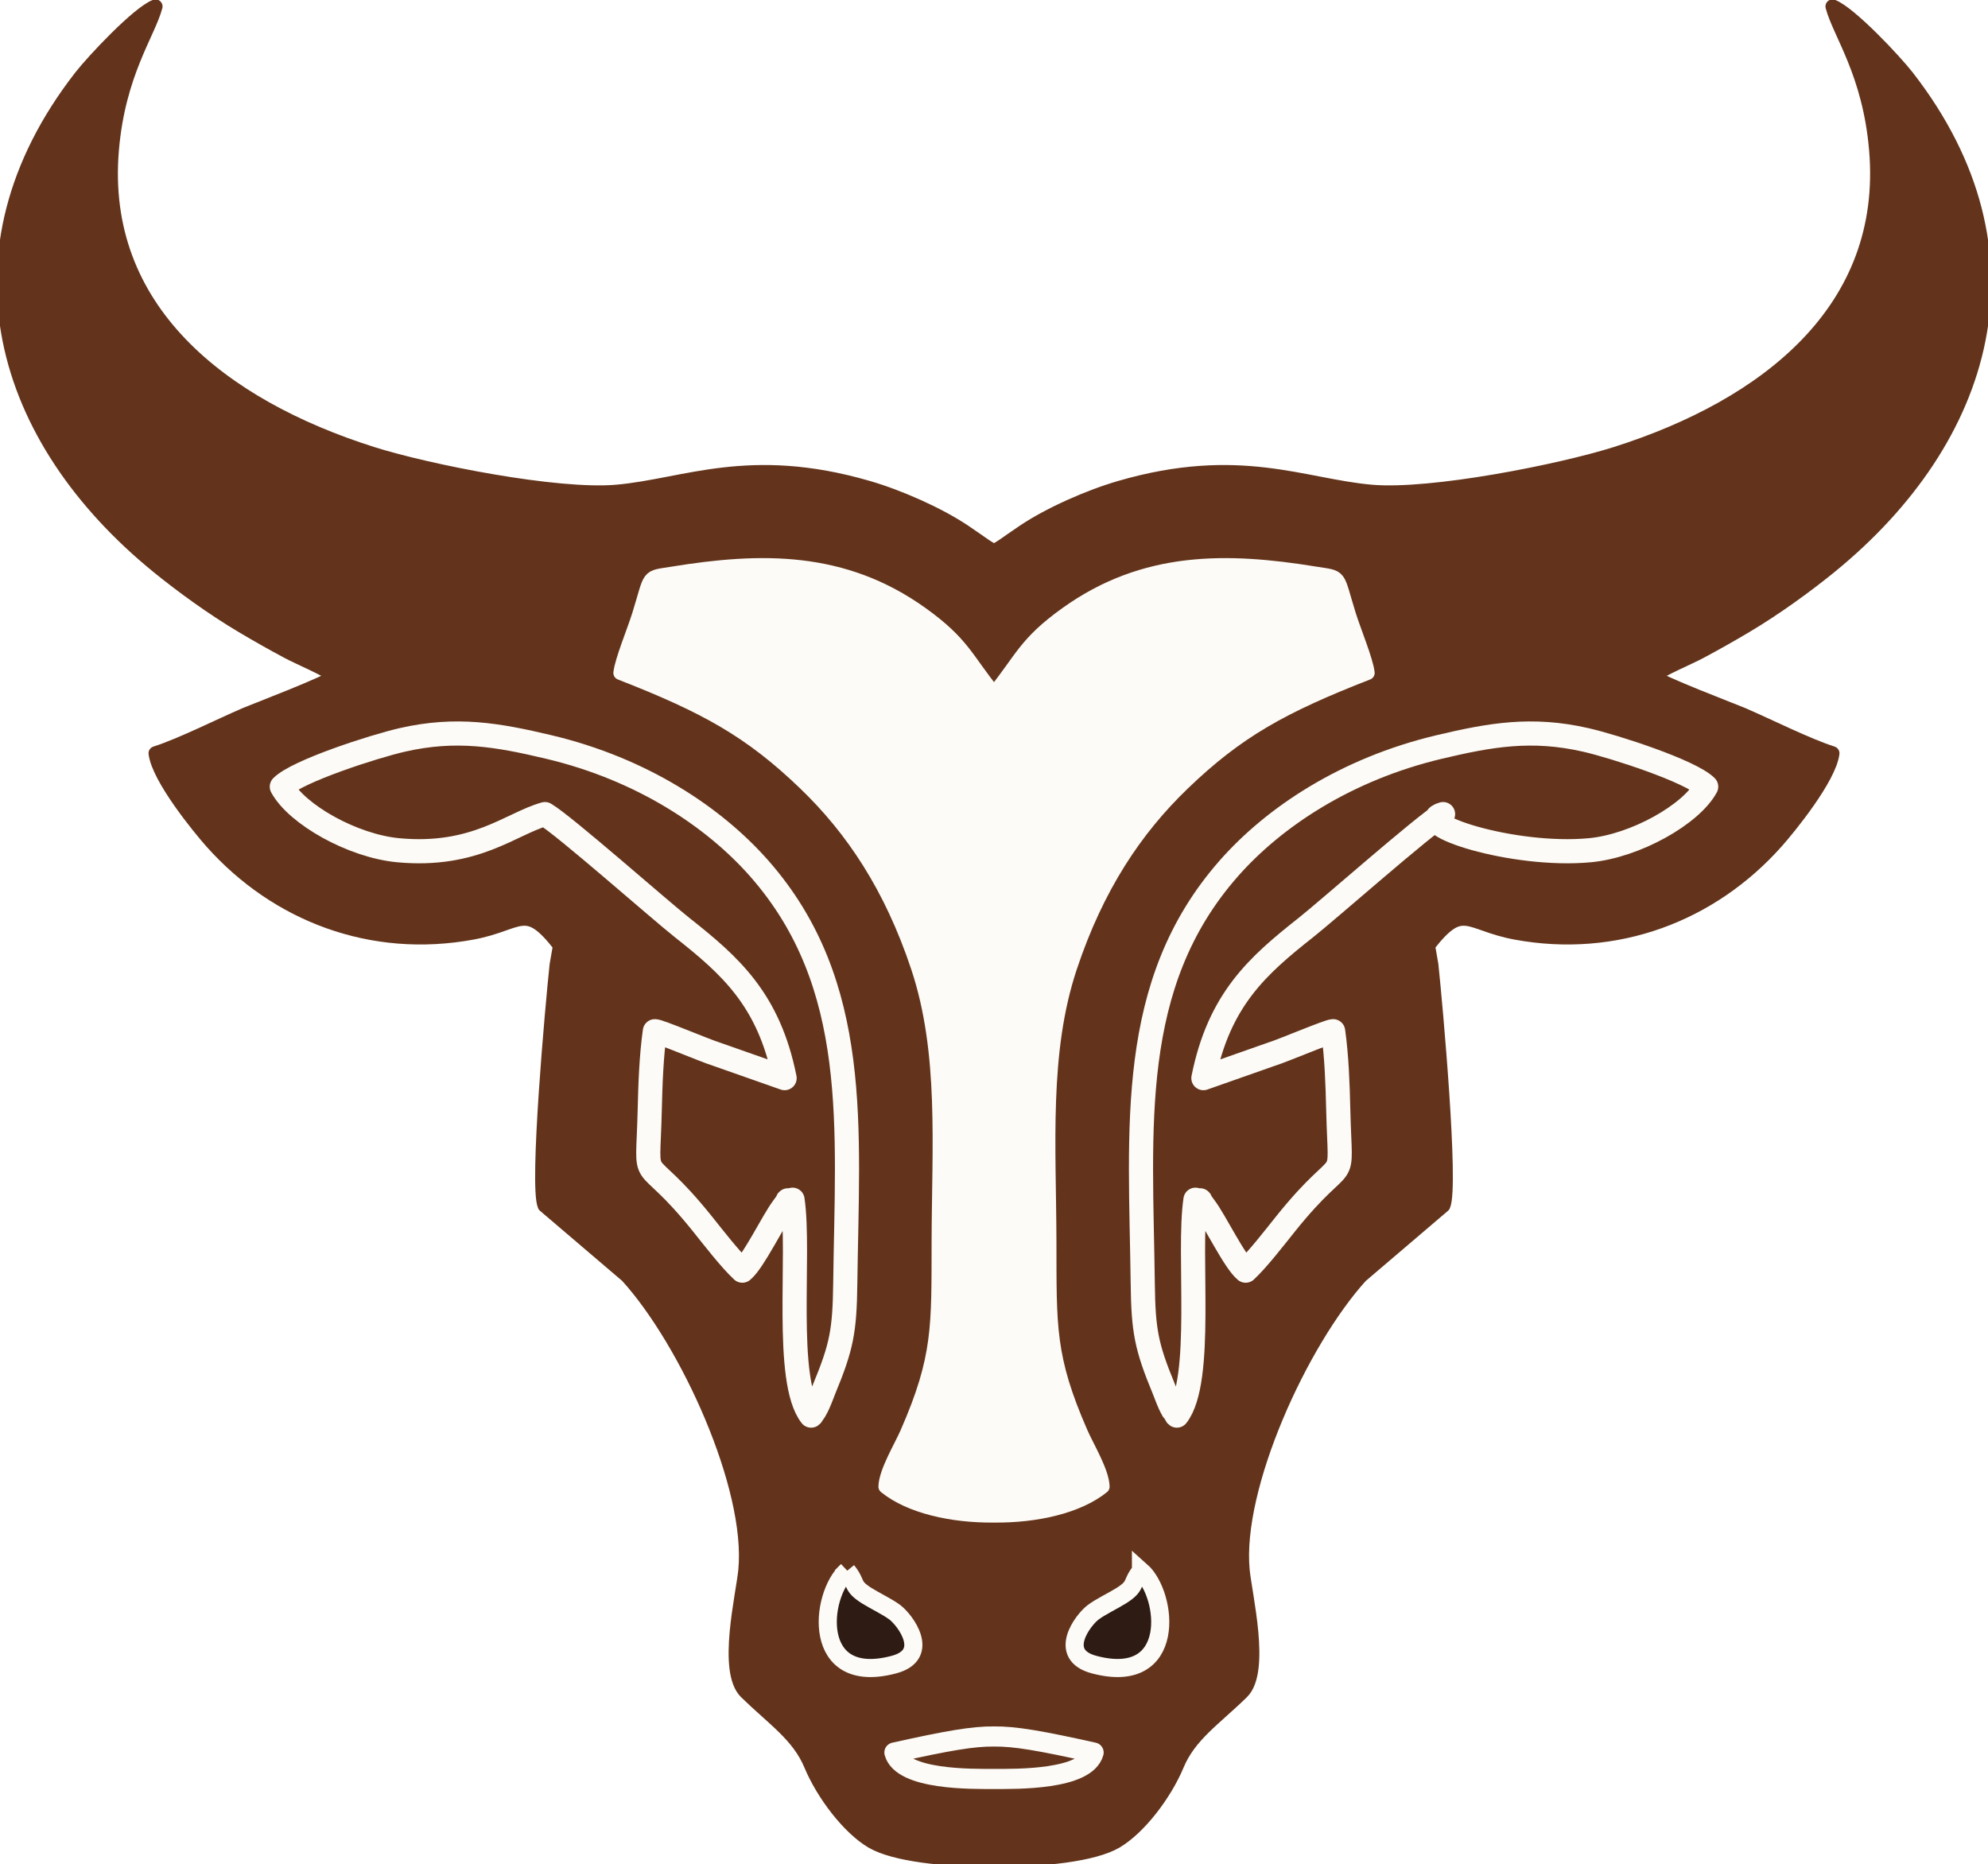
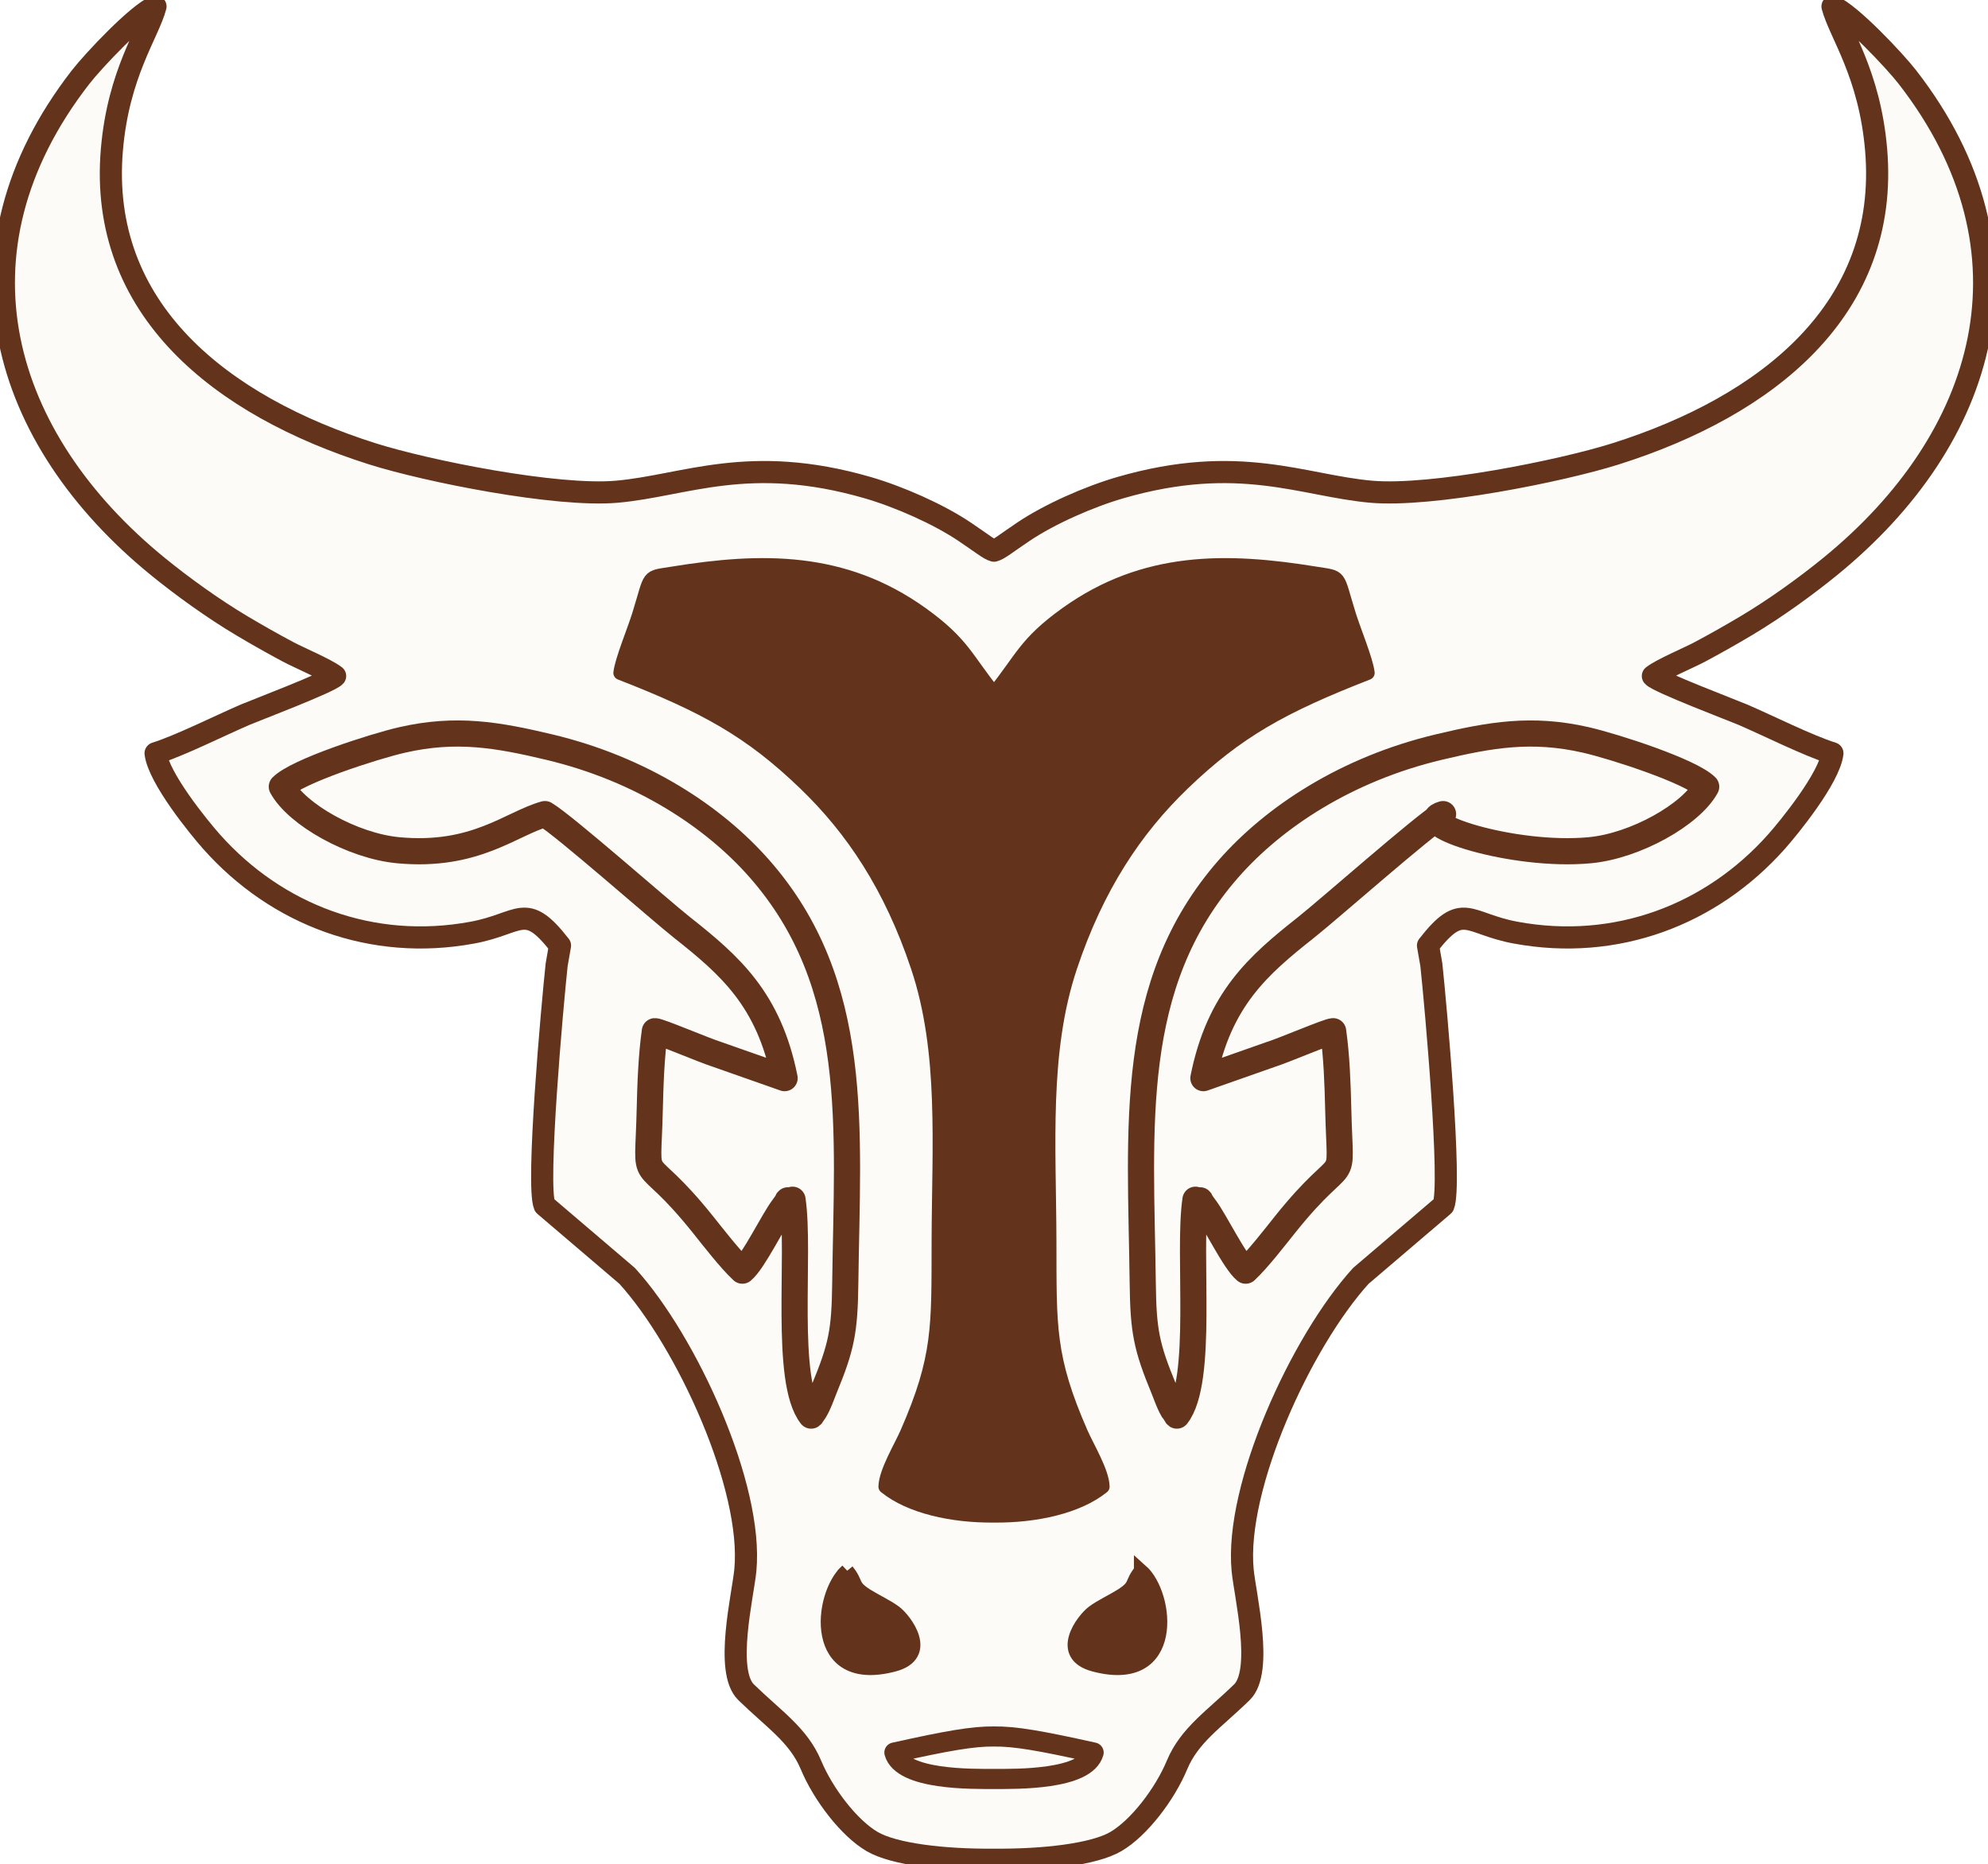
<svg xmlns="http://www.w3.org/2000/svg" xml:space="preserve" viewBox="0 0 1976.17 1852.57" version="1.1" style="shape-rendering:geometricPrecision; text-rendering:geometricPrecision; image-rendering:optimizeQuality; fill-rule:evenodd; clip-rule:evenodd">
  <defs>
    <style type="text/css">
   
-     .buller-body {fill:#63341B;stroke:#63341B;stroke-width:14;stroke-linejoin:round;stroke-miterlimit:2.613}
-     .buller-stroke-detail {stroke:#FDFBF7;stroke-width:24;stroke-linecap:round;stroke-linejoin:round;stroke-miterlimit:2.613;fill:none}
-     .buller-nostril {fill:#2E1C14;stroke:#FDFBF7;stroke-width:18;stroke-miterlimit:2.613}
-     .buller-crest {fill:#FDFBF7;stroke:#FDFBF7;stroke-width:14;stroke-linejoin:round;stroke-miterlimit:2.613}
+     .buller-body {fill:#FDFBF7;stroke:#63341B;stroke-width:22;stroke-linejoin:round;stroke-miterlimit:2.613}
+     .buller-stroke-detail {stroke:#63341B;stroke-width:26;stroke-linecap:round;stroke-linejoin:round;stroke-miterlimit:2.613;fill:none}
+     .buller-nostril {fill:#63341B;stroke:#63341B;stroke-width:14;stroke-miterlimit:2.613}
+     .buller-crest {fill:#63341B;stroke:#63341B;stroke-width:14;stroke-linejoin:round;stroke-miterlimit:2.613}
   
  </style>
  </defs>
  <g id="Buller_Logo_Vector">
    <g id="Buller_Crest">
      <path class="buller-body" d="M988.09 1848.61c-49.79,0.43 -99.42,-5.36 -121.14,-18.06 -22.96,-13.43 -48.59,-46.84 -60.85,-76.22 -12.34,-29.57 -37.05,-45.48 -64.46,-72.22 -21.59,-21.06 -3.09,-96.59 -0.73,-121.28 7.88,-82.76 -58.05,-227.18 -117.53,-292.61l-82.04 -69.97c-8.35,-19.79 7.52,-197.5 12,-239.29l3.33 -19.07c-34.75,-44.63 -38.54,-21.82 -87.13,-12.83 -99.85,18.48 -194.43,-17.63 -259.13,-90.27 -12.56,-14.1 -52.76,-63.4 -55.76,-88.02 24.44,-7.71 63.17,-27.18 89.23,-38.43 7.98,-3.45 84.49,-32.5 89.26,-38.36 -8.95,-6.94 -35.63,-18.06 -46.87,-24.07 -15.38,-8.22 -30.01,-16.46 -45.61,-25.74 -29.3,-17.41 -60.07,-39.76 -83.72,-59.02 -155.68,-126.83 -212.07,-312.36 -76.8,-486.52 12.48,-16.06 57.13,-63.61 74.44,-70.22 -7.15,26.93 -36.85,66.32 -43.35,142.28 -13.63,159.17 109.02,254.97 258.9,302.42 53.97,17.09 182.85,42.97 243.04,37.67 67.76,-5.96 131.25,-38.29 249.36,-4.04 31.04,9 70.25,26.28 96.26,43.76 17.38,11.69 24.46,17.64 29.3,18.89 4.85,-1.25 11.92,-7.2 29.3,-18.89 26.01,-17.48 65.22,-34.76 96.26,-43.76 118.1,-34.24 181.6,-1.92 249.36,4.04 60.2,5.3 189.07,-20.59 243.04,-37.67 149.88,-47.45 272.53,-143.24 258.9,-302.42 -6.5,-75.96 -36.2,-115.34 -43.35,-142.28 17.31,6.61 61.97,54.16 74.44,70.22 135.28,174.16 78.89,359.69 -76.8,486.52 -23.64,19.26 -54.41,41.6 -83.72,59.02 -15.6,9.28 -30.23,17.52 -45.61,25.74 -11.25,6.01 -37.93,17.13 -46.88,24.07 4.77,5.87 81.28,34.91 89.26,38.36 26.06,11.25 64.78,30.72 89.23,38.43 -3.01,24.61 -43.2,73.92 -55.76,88.02 -64.7,72.64 -159.28,108.75 -259.13,90.27 -48.59,-8.99 -52.38,-31.8 -87.13,12.83l3.33 19.07c4.47,41.79 20.34,219.5 11.99,239.29l-82.04 69.97c-59.48,65.43 -125.41,209.85 -117.53,292.61 2.35,24.69 20.85,100.22 -0.74,121.28 -27.41,26.74 -52.12,42.64 -64.46,72.22 -12.25,29.38 -37.89,62.79 -60.84,76.22 -21.72,12.7 -71.35,18.49 -121.14,18.06z" />
      <path class="buller-stroke-detail" d="M280.14 781.99c15.11,-15.33 91.2,-40 119.84,-46.53 53.6,-12.22 94.64,-5.04 145.66,7.09 92.38,21.94 164.11,69.62 209.1,120.75 101.55,115.41 87.42,258.32 85.5,412.25 -0.59,47.44 -3.62,63.13 -20.98,105.11 -1.52,3.69 -3.54,9.52 -5.96,14.8 -1.2,2.63 -1.79,3.8 -3.11,6.08 -4.04,7.02 -1.75,3.01 -3.88,5.6 -27.11,-34.58 -10.54,-161.02 -18.49,-214.59 -9.16,2.94 -0.28,-4.16 -9.24,7.59 -10.28,13.48 -29.43,53.75 -40.66,62.93 -12.01,-11.13 -29.28,-33.55 -39.43,-46.22 -62.77,-78.29 -54.63,-29.66 -52.61,-113.74 0.61,-25.56 1.54,-52.86 5.08,-78.07 4.03,-0.24 49.32,19.16 61.63,22.96l67.35 23.69c-15.66,-78.17 -54.1,-111.9 -101.78,-149.59 -22.7,-17.94 -117.61,-101.86 -136.47,-112.87 -33.61,9.36 -69.17,43.1 -145.81,35.93 -45.41,-4.25 -100.76,-35.55 -115.74,-63.17z" />
      <path class="buller-stroke-detail" d="M1696.03 781.99c-15.11,-15.33 -91.2,-40 -119.83,-46.53 -53.6,-12.22 -94.64,-5.04 -145.67,7.09 -92.38,21.94 -164.11,69.62 -209.1,120.75 -101.55,115.41 -87.41,258.32 -85.49,412.25 0.59,47.44 3.62,63.13 20.98,105.11 1.53,3.69 3.55,9.52 5.96,14.8 1.2,2.63 1.79,3.8 3.1,6.08 4.04,7.02 1.76,3.01 3.88,5.6 27.11,-34.58 10.55,-161.02 18.49,-214.59 9.16,2.94 0.28,-4.16 9.24,7.59 10.28,13.48 29.43,53.75 40.66,62.93 12.02,-11.13 29.28,-33.55 39.43,-46.22 62.77,-78.29 54.63,-29.66 52.61,-113.74 -0.61,-25.56 -1.54,-52.86 -5.08,-78.07 -4.03,-0.24 -49.33,19.16 -61.63,22.96l-67.35 23.69c15.66,-78.17 54.1,-111.9 101.78,-149.59 22.7,-17.94 117.62,-101.86 136.47,-112.87 -33.61,9.36 69.18,43.1 145.81,35.93 45.41,-4.25 100.76,-35.55 115.74,-63.17z" />
      <path class="buller-nostril" d="M841.99 1561.45c10.32,12.7 3.83,14.73 19.54,24.65 8.35,5.27 20.39,10.86 27.98,16.55 10.06,7.54 36.42,42.15 -1.05,52.05 -82.66,21.83 -73.55,-69.28 -46.46,-93.26z" />
      <path class="buller-nostril" d="M1134.18 1561.45c-10.33,12.7 -3.83,14.73 -19.54,24.65 -8.35,5.27 -20.39,10.86 -27.98,16.55 -10.06,7.54 -36.42,42.15 1.06,52.05 82.65,21.83 73.54,-69.28 46.46,-93.26z" />
      <path class="buller-stroke-detail" style="stroke-width:20;" d="M988.09 1726.1c-20.88,-0.2 -45.77,4.11 -99.01,15.95 7.55,27.5 77.43,26.25 98.6,26.28l0.41 0 0.41 -0c21.18,-0.03 91.05,1.21 98.61,-26.28 -53.24,-11.84 -78.13,-16.15 -99.01,-15.95z" />
      <path class="buller-crest" d="M988.09 688.51c-0.15,0.11 -0.28,0.22 -0.41,0.3 -27.55,-34.18 -30.57,-49.28 -71.82,-78.8 -77.48,-55.44 -158.91,-54.2 -247.07,-39.86 -26.57,4.32 -20.8,0.07 -33.48,40.94 -4.93,15.89 -17.16,45.17 -18.6,57.78 84.54,32.97 129.23,57.51 183.77,110.04 46.83,45.1 85.28,102.2 112.02,182.54 28.12,84.48 20.8,177.36 20.56,272.49 -0.22,84.65 1.61,115.15 -31.41,190.56 -6.15,14.04 -21.11,38.6 -21.45,53.25 24.43,19.8 66.16,29.13 107.91,28.73 41.74,0.4 83.47,-8.94 107.9,-28.73 -0.35,-14.65 -15.3,-39.2 -21.45,-53.25 -33.02,-75.41 -31.2,-105.91 -31.41,-190.56 -0.25,-95.13 -7.57,-188.01 20.55,-272.49 26.74,-80.34 65.19,-137.44 112.02,-182.54 54.54,-52.53 99.24,-77.07 183.77,-110.04 -1.44,-12.61 -13.67,-41.89 -18.6,-57.78 -12.69,-40.87 -6.91,-36.62 -33.48,-40.94 -88.16,-14.34 -169.59,-15.57 -247.07,39.86 -41.26,29.52 -44.28,44.61 -71.83,78.8 -0.13,-0.08 -0.26,-0.19 -0.4,-0.3z" />
    </g>
  </g>
</svg>
